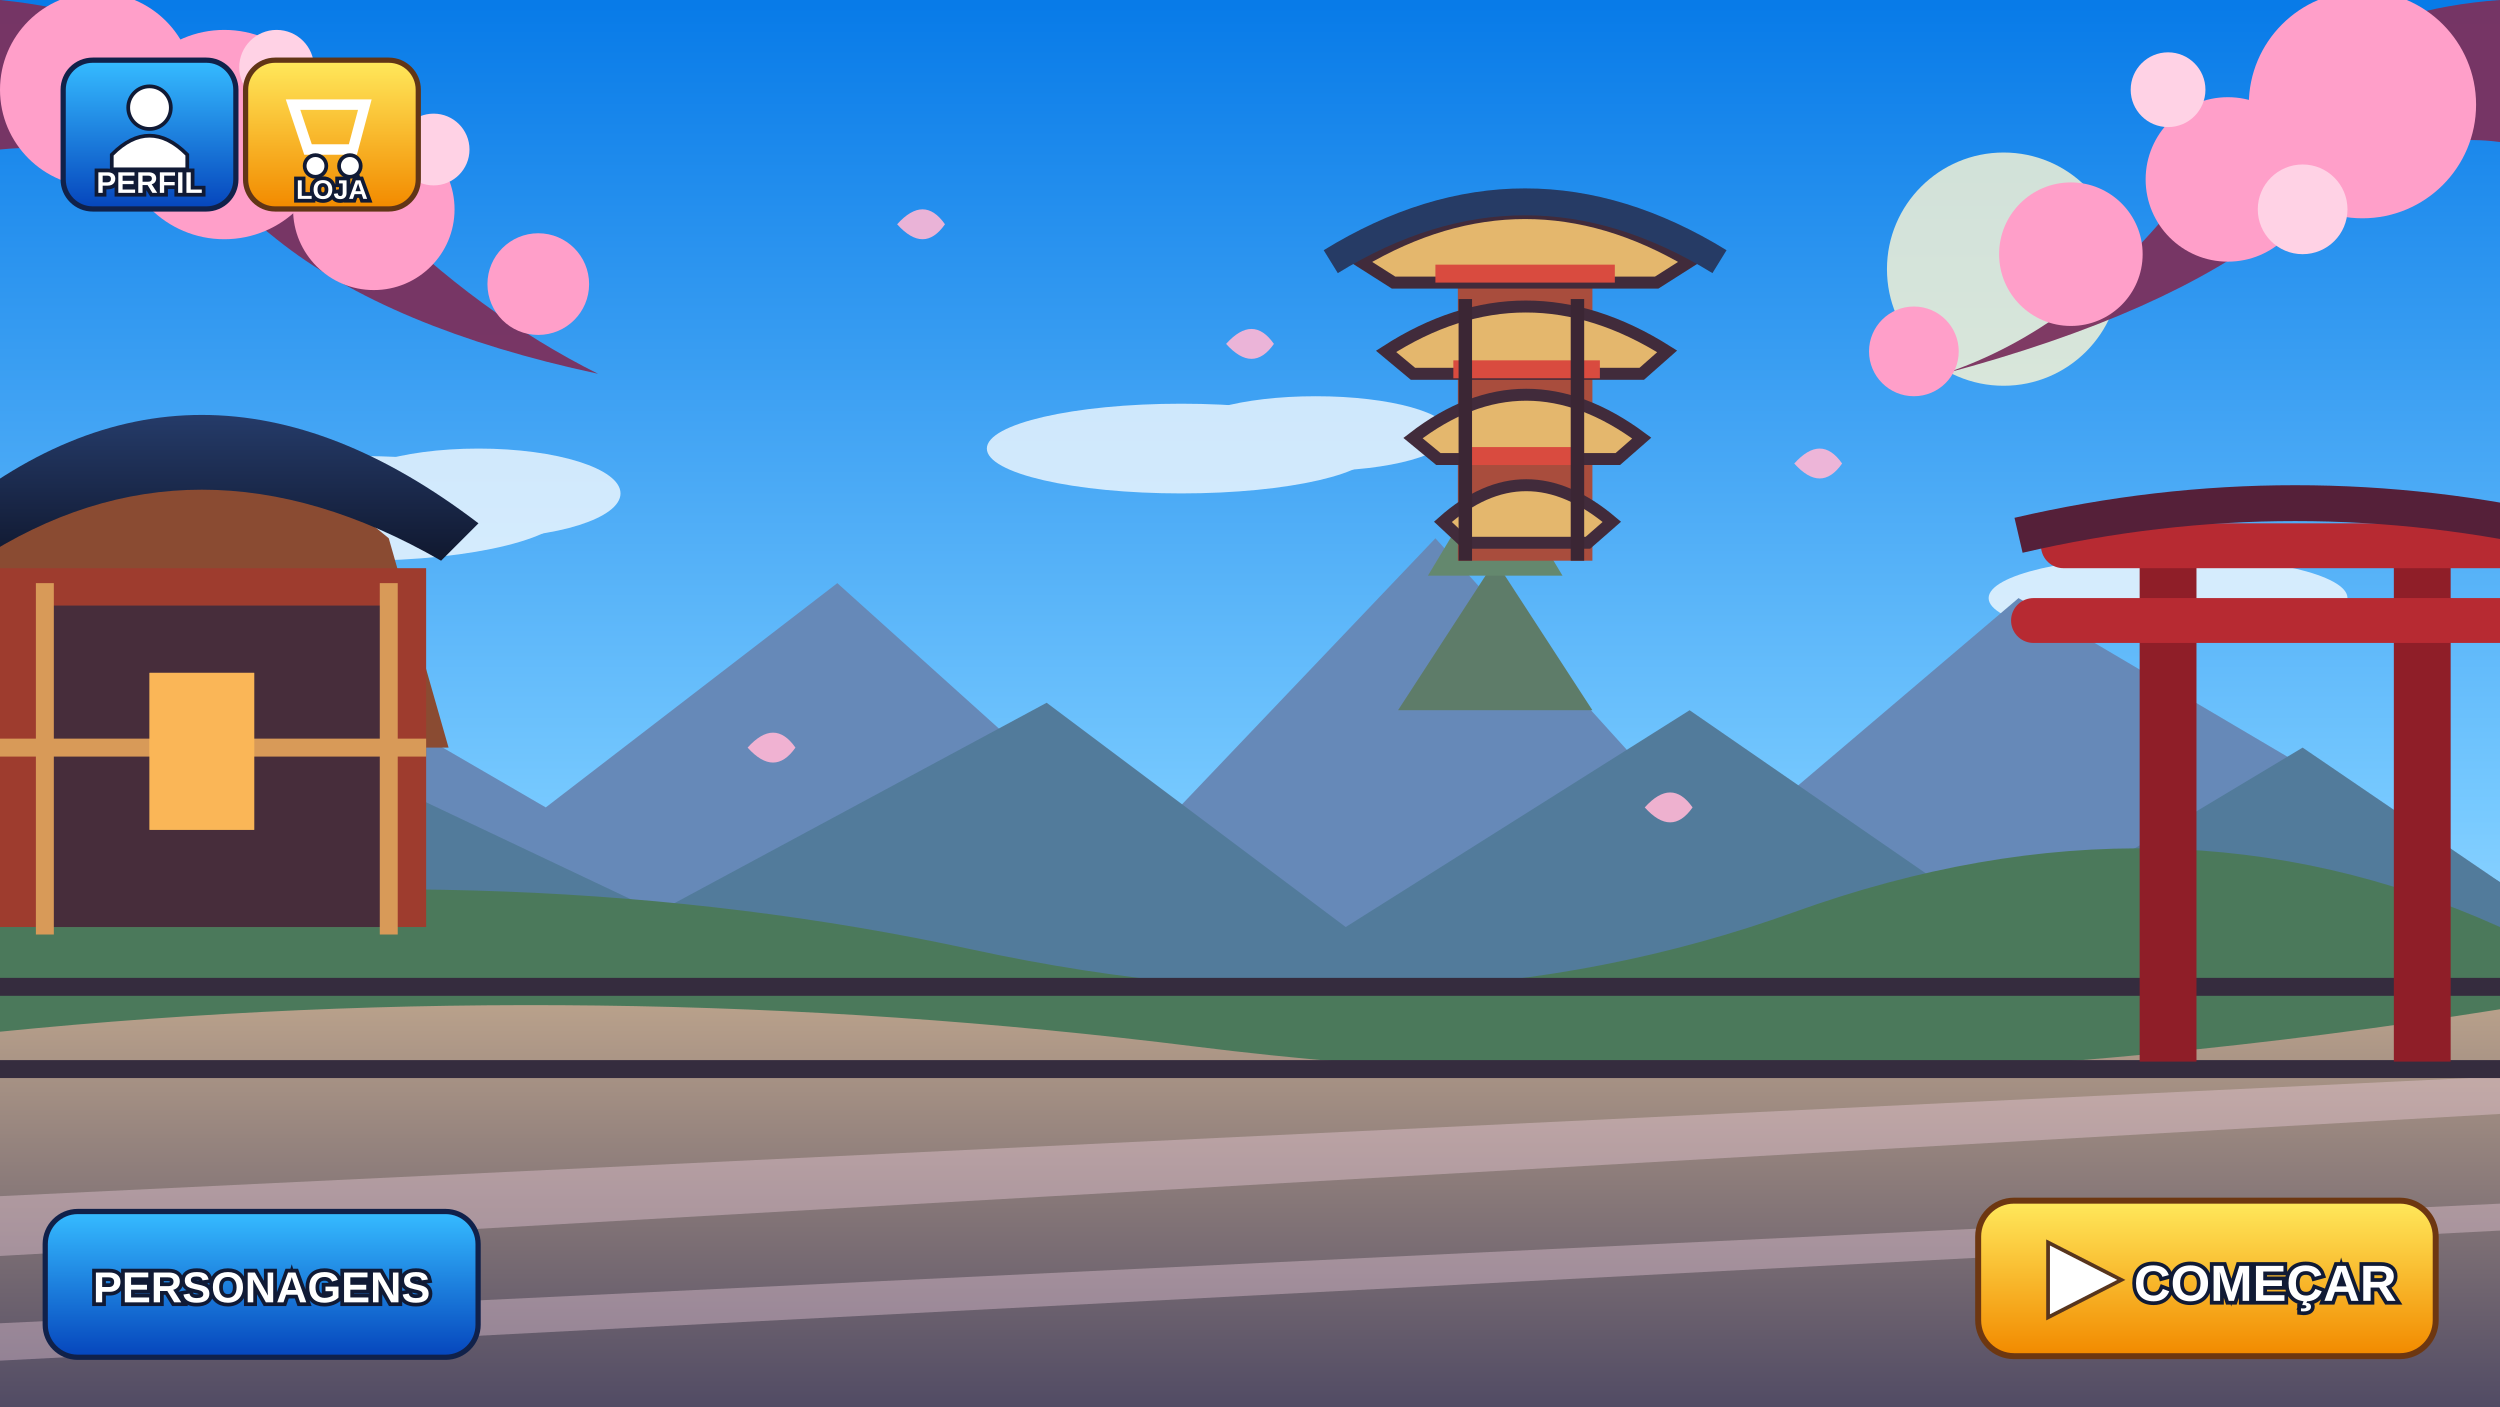
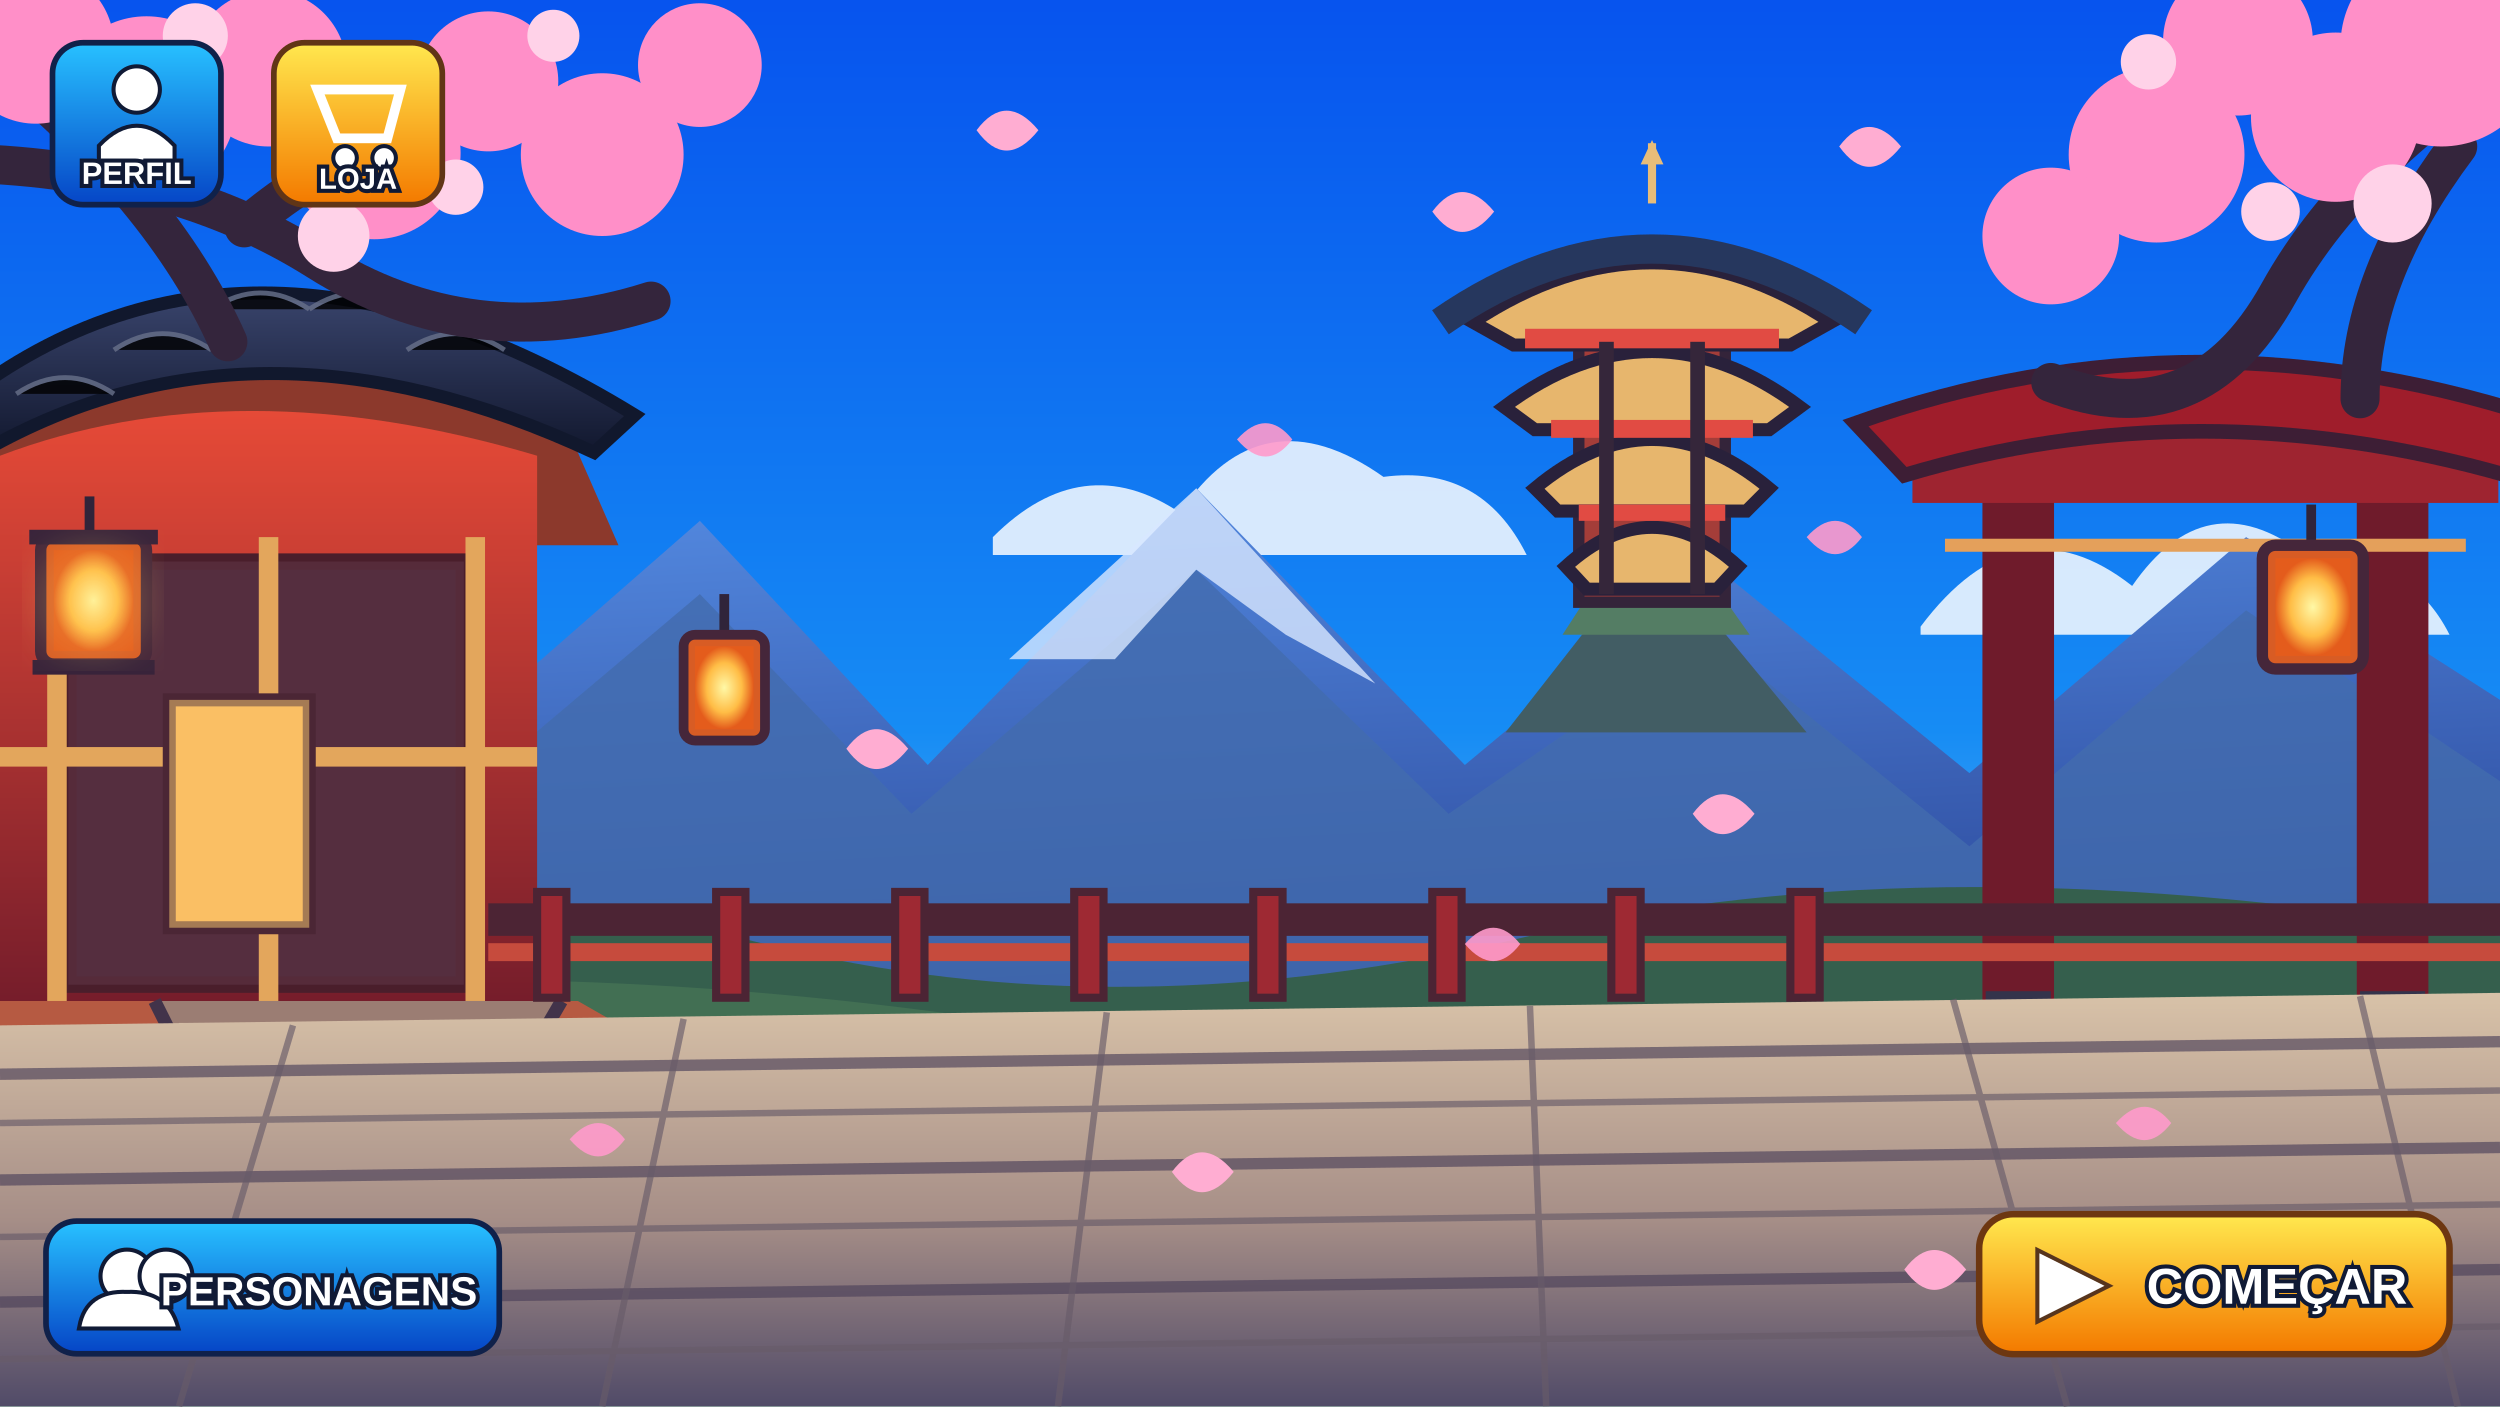
- <svg xmlns="http://www.w3.org/2000/svg" width="1672" height="941" viewBox="0 0 1672 941">
+ <svg xmlns="http://www.w3.org/2000/svg" width="1536" height="864" viewBox="0 0 1536 864">
  <defs>
    <linearGradient id="sky" x2="0" y2="1">
-       <stop stop-color="#087be8" />
-       <stop offset=".58" stop-color="#78caff" />
-       <stop offset="1" stop-color="#e5f5ff" />
-     </linearGradient>
-     <linearGradient id="ground" x2="0" y2="1">
-       <stop stop-color="#b9a18b" />
-       <stop offset="1" stop-color="#514b64" />
+       <stop stop-color="#0754ee" />
+       <stop offset=".52" stop-color="#168cf4" />
+       <stop offset="1" stop-color="#d9edff" />
+     </linearGradient>
+     <linearGradient id="mount" x2=".2" y2="1">
+       <stop stop-color="#568ee5" />
+       <stop offset="1" stop-color="#263f91" />
+     </linearGradient>
+     <linearGradient id="stone" x2="0" y2="1">
+       <stop stop-color="#d8c2a8" />
+       <stop offset=".55" stop-color="#a68e87" />
+       <stop offset="1" stop-color="#514b68" />
+     </linearGradient>
+     <linearGradient id="roof" x2="0" y2="1">
+       <stop stop-color="#39446c" />
+       <stop offset="1" stop-color="#11172d" />
+     </linearGradient>
+     <linearGradient id="wood" x2="0" y2="1">
+       <stop stop-color="#e64a37" />
+       <stop offset="1" stop-color="#761d2b" />
+     </linearGradient>
+     <linearGradient id="gold" x2="0" y2="1">
+       <stop stop-color="#fff1a0" />
+       <stop offset="1" stop-color="#ff9c28" />
    </linearGradient>
    <linearGradient id="blue" x2="0" y2="1">
-       <stop stop-color="#35baff" />
-       <stop offset="1" stop-color="#0647bd" />
-     </linearGradient>
-     <linearGradient id="gold" x2="0" y2="1">
-       <stop stop-color="#ffe75a" />
-       <stop offset="1" stop-color="#f28b00" />
-     </linearGradient>
-     <linearGradient id="roof" x2="0" y2="1">
-       <stop stop-color="#253b69" />
-       <stop offset="1" stop-color="#10182f" />
-     </linearGradient>
+       <stop stop-color="#27bfff" />
+       <stop offset="1" stop-color="#0647c7" />
+     </linearGradient>
+     <linearGradient id="orange" x2="0" y2="1">
+       <stop stop-color="#ffe64d" />
+       <stop offset="1" stop-color="#f47b00" />
+     </linearGradient>
+     <radialGradient id="lantern">
+       <stop stop-color="#fff8a6" />
+       <stop offset=".6" stop-color="#ffbd46" />
+       <stop offset="1" stop-color="#e45c1c" />
+     </radialGradient>
+     <filter id="glow">
+       <feGaussianBlur stdDeviation="12" />
+     </filter>
    <filter id="shadow">
-       <feGaussianBlur stdDeviation="8" />
+       <feGaussianBlur stdDeviation="5" />
    </filter>
  </defs>
-   <rect width="1672" height="941" fill="url(#sky)" />
-   <circle cx="1340" cy="180" r="78" fill="#fff7d4" opacity=".8" />
-   <g fill="#fff" opacity=".75">
-     <ellipse cx="240" cy="340" rx="140" ry="35" />
-     <ellipse cx="320" cy="330" rx="95" ry="30" />
-     <ellipse cx="790" cy="300" rx="130" ry="30" />
-     <ellipse cx="880" cy="290" rx="90" ry="25" />
-     <ellipse cx="1450" cy="400" rx="120" ry="28" />
-   </g>
-   <path d="M0 620 210 450 365 540 560 390 760 570 960 360 1150 570 1350 400 1672 590V760H0Z" fill="#6689b8" />
-   <path d="M0 650 250 520 440 610 700 470 900 620 1130 475 1340 620 1540 500 1672 590V790H0Z" fill="#527b9b" />
-   <path d="M0 610 Q350 570 650 635T1200 610T1672 620V941H0Z" fill="#4b795b" />
-   <path d="M0 690 Q400 650 800 700T1672 675V941H0Z" fill="url(#ground)" />
-   <g opacity=".35" fill="#f9d8e8">
-     <path d="M0 800 1672 720v25L0 840Z" />
-     <path d="M0 885 1672 805v18L0 910Z" />
-   </g>
-   <g stroke="#352c3e" stroke-width="12" fill="none">
-     <path d="M0 660H1672" />
-     <path d="M0 715H1672" />
-   </g>
-   <g transform="translate(990 105)">
-     <path d="M-55 370 10 270 75 370Z" fill="#5e7c69" />
-     <path d="M-35 280 10 205 55 280Z" fill="#64886e" />
-     <rect x="-15" y="65" width="90" height="205" fill="#a94d3d" />
-     <g fill="#e4b76d" stroke="#412b3b" stroke-width="8">
-       <path d="M-80 70 Q30 5 140 70 L118 84H-58Z" />
-       <path d="M-63 130 Q30 70 125 130 L108 145H-45Z" />
-       <path d="M-45 188 Q30 130 108 188 L92 202H-28Z" />
-       <path d="M-25 244 Q30 195 88 244 L72 258H-10Z" />
-     </g>
-     <g fill="#d94b3f">
-       <rect x="-30" y="72" width="120" height="12" />
-       <rect x="-18" y="136" width="98" height="12" />
-       <rect x="-6" y="194" width="75" height="12" />
-     </g>
-     <path d="M-10 270V95M65 270V95" stroke="#3b2634" stroke-width="9" />
-     <path d="M-100 70Q30 -10 160 70" fill="none" stroke="#263b65" stroke-width="18" />
-   </g>
-   <g transform="translate(0 0)">
-     <path d="M0 350Q130 250 260 360L300 500H0Z" fill="#8a4b32" />
-     <path d="M-40 350Q130 205 320 350L295 375Q130 280 -15 375Z" fill="url(#roof)" />
-     <path d="M0 380H285V620H0Z" fill="#9e3c2e" />
-     <path d="M35 405H255V620H35Z" fill="#472d3b" />
-     <g stroke="#d89a58" stroke-width="12">
-       <path d="M30 390V625M260 390V625M0 500H285" />
-     </g>
-     <rect x="100" y="450" width="70" height="105" fill="#ffcb67" />
-     <path d="M100 450H170V555H100Z" fill="#f7a84c" opacity=".6" />
-   </g>
-   <g transform="translate(1450 350)">
-     <path d="M0 0V360M170 0V360" stroke="#8f1e28" stroke-width="38" />
-     <path d="M-70 15H240M-90 65H260" stroke="#b72a32" stroke-width="30" stroke-linecap="round" />
-     <path d="M-100 8Q85 -35 270 8" fill="none" stroke="#552039" stroke-width="24" />
-   </g>
-   <g fill="#7b315e" opacity=".95">
-     <path d="M0 0Q150 15 250 140Q320 210 400 250Q260 220 185 160Q100 90 0 100Z" />
-     <path d="M1672 0Q1530 10 1460 130Q1390 220 1300 250Q1450 210 1525 150Q1600 85 1672 95Z" />
-   </g>
-   <g fill="#ff9fc9">
-     <circle cx="65" cy="60" r="65" />
-     <circle cx="150" cy="90" r="70" />
-     <circle cx="250" cy="140" r="54" />
-     <circle cx="1580" cy="70" r="76" />
-     <circle cx="1490" cy="120" r="55" />
-     <circle cx="1385" cy="170" r="48" />
-     <circle cx="360" cy="190" r="34" />
-     <circle cx="1280" cy="235" r="30" />
-   </g>
-   <g fill="#ffd2e5">
-     <circle cx="75" cy="110" r="28" />
-     <circle cx="185" cy="45" r="25" />
-     <circle cx="290" cy="100" r="24" />
-     <circle cx="1540" cy="140" r="30" />
-     <circle cx="1450" cy="60" r="25" />
-   </g>
-   <g fill="#ffb7d5" opacity=".9">
-     <path d="M600 150q18 -20 32 0q-14 20 -32 0" />
-     <path d="M820 230q18 -20 32 0q-14 20 -32 0" />
-     <path d="M1200 310q18 -20 32 0q-14 20 -32 0" />
-     <path d="M500 500q18 -20 32 0q-14 20 -32 0" />
-     <path d="M1100 540q18 -20 32 0q-14 20 -32 0" />
+   <rect width="1536" height="864" fill="url(#sky)" />
+   <g fill="#fff" opacity=".83">
+     <path d="M0 350q70-70 145-20 40-65 105-20 60 0 75 55H0Z" />
+     <path d="M610 330q55-55 115-15 50-75 125-22 60-8 88 48H610Z" />
+     <path d="M1180 385q60-80 130-25 45-65 105-20 65 0 90 50H1180Z" />
+   </g>
+   <path d="M0 510 160 410 270 460 430 320 570 470 735 300 900 470 1050 345 1210 475 1380 330 1536 430V690H0Z" fill="url(#mount)" />
+   <path d="M0 535 160 455 270 500 430 365 560 500 735 350 890 500 1050 390 1210 520 1380 375 1536 480V700H0Z" fill="#426cae" opacity=".8" />
+   <path d="M620 405 735 300 845 420 790 390 735 350 685 405Z" fill="#d8e7ff" opacity=".8" />
+   <path d="M0 570q250-45 470 10t470-5 596 0V864H0Z" fill="#355f4d" />
+   <path d="M0 620q300-40 620 8t916-5V864H0Z" fill="#426f53" />
+   <g transform="translate(1015 120)">
+     <path d="M-90 330 0 215 95 330Z" fill="#425d64" />
+     <path d="M-55 270 0 185 60 270Z" fill="#547d64" />
+     <rect x="-45" y="70" width="90" height="180" fill="#a43d39" stroke="#34243a" stroke-width="7" />
+     <g fill="#e7b66d" stroke="#29213b" stroke-width="8">
+       <path d="M-110 78Q0 5 110 78L85 92H-85Z" />
+       <path d="M-91 130Q0 62 91 130L72 144H-72Z" />
+       <path d="M-72 180Q0 120 72 180L58 194H-58Z" />
+       <path d="M-53 228Q0 180 53 228L40 242H-40Z" />
+     </g>
+     <g fill="#e14b43">
+       <rect x="-78" y="82" width="156" height="12" />
+       <rect x="-62" y="138" width="124" height="11" />
+       <rect x="-45" y="190" width="90" height="10" />
+     </g>
+     <path d="M-28 245V90M28 245V90" stroke="#35263a" stroke-width="9" />
+     <path d="M-130 78Q0-12 130 78" fill="none" stroke="#26375e" stroke-width="18" />
+     <path d="M0 5V-32" stroke="#e8bd79" stroke-width="5" />
+     <path d="M0-34l-7 15h14Z" fill="#e8bd79" />
+   </g>
+   <g>
+     <path d="M0 255Q150 115 345 255L380 335H0Z" fill="#8c392c" />
+     <path d="M-35 255Q145 105 390 255L365 278Q155 180-15 280Z" fill="url(#roof)" stroke="#11182d" stroke-width="8" />
+     <path d="M0 280Q145 225 330 280V615H0Z" fill="url(#wood)" />
+     <path d="M42 345H285V605H42Z" fill="#48283b" stroke="#4a1e2b" stroke-width="10" />
+     <path d="M42 345H285V605H42Z" fill="#5b3040" opacity=".7" />
+     <g stroke="#e3a65c" stroke-width="12" fill="none">
+       <path d="M35 330V615M292 330V615M0 465H330M165 330V615" />
+     </g>
+     <rect x="104" y="430" width="86" height="140" fill="#f5ae54" stroke="#4b2635" stroke-width="8" />
+     <path d="M104 430H190V570H104Z" fill="#ffcf73" opacity=".5" />
+     <path d="M0 615H355L390 635H0Z" fill="#b65a42" />
+     <path d="M95 615 125 675H310L345 615" fill="#9b7d73" stroke="#42334a" stroke-width="8" />
+     <path d="M110 632H330M125 650H340M145 668H350" stroke="#ead1ae" stroke-width="7" />
+     <g stroke="#68708a" stroke-width="3" opacity=".8">
+       <path d="M10 242q30-20 60 0M70 215q30-20 60 0M130 190q30-20 60 0M190 190q30-20 60 0M250 215q30-20 60 0" />
+     </g>
+   </g>
+   <g transform="translate(1240 230)">
+     <path d="M0 65V390M230 65V390" stroke="#6f1b2b" stroke-width="44" />
+     <path d="M-45 105H275" stroke="#e4a05b" stroke-width="8" />
+     <path d="M-65 55H295" stroke="#9e2430" stroke-width="48" />
+     <path d="M-100 30Q110-45 330 30L300 62Q110 8-70 62Z" fill="#9f1d2b" stroke="#3d1e35" stroke-width="9" />
+     <path d="M-20 390H20M210 390H250" stroke="#34334b" stroke-width="22" />
+   </g>
+   <path d="M300 565H1536" stroke="#4c2434" stroke-width="20" />
+   <path d="M300 585H1536" stroke="#c64b3d" stroke-width="11" />
+   <g fill="#9e2933" stroke="#4c2434" stroke-width="5">
+     <rect x="330" y="548" width="18" height="65" />
+     <rect x="440" y="548" width="18" height="65" />
+     <rect x="550" y="548" width="18" height="65" />
+     <rect x="660" y="548" width="18" height="65" />
+     <rect x="770" y="548" width="18" height="65" />
+     <rect x="880" y="548" width="18" height="65" />
+     <rect x="990" y="548" width="18" height="65" />
+     <rect x="1100" y="548" width="18" height="65" />
+   </g>
+   <g>
+     <g transform="translate(25 330)">
+       <path d="M30-25V0" stroke="#30243a" stroke-width="6" />
+       <rect x="0" y="0" width="65" height="78" rx="8" fill="#d85c24" stroke="#45263a" stroke-width="7" />
+       <rect x="8" y="8" width="49" height="62" fill="url(#lantern)" />
+       <path d="M-7 0H72M-5 80H70" stroke="#38233a" stroke-width="9" />
+       <circle cx="32" cy="39" r="36" fill="#ffd66b" opacity=".22" filter="url(#glow)" />
+     </g>
+     <g transform="translate(420 390)">
+       <path d="M25-25V0" stroke="#30243a" stroke-width="6" />
+       <rect x="0" y="0" width="50" height="65" rx="7" fill="#d85c24" stroke="#45263a" stroke-width="6" />
+       <rect x="7" y="7" width="36" height="51" fill="url(#lantern)" />
+     </g>
+     <g transform="translate(1390 335)">
+       <path d="M30-25V0" stroke="#30243a" stroke-width="6" />
+       <rect x="0" y="0" width="62" height="76" rx="8" fill="#d85c24" stroke="#45263a" stroke-width="7" />
+       <rect x="8" y="8" width="46" height="60" fill="url(#lantern)" />
+     </g>
+   </g>
+   <path d="M0 630 1536 610V864H0Z" fill="url(#stone)" />
+   <path d="M0 660 1536 640M0 725 1536 705M0 800 1536 780" stroke="#4c4059" stroke-width="7" opacity=".65" />
+   <g stroke="#675b69" stroke-width="4" opacity=".65">
+     <path d="M180 630 110 864M420 626 370 864M680 622 650 864M940 618 950 864M1200 614 1270 864M1450 612 1510 864" />
+     <path d="M0 690 1536 670M0 760 1536 740M0 835 1536 815" />
+   </g>
+   <g fill="none" stroke="#34253c" stroke-width="24" stroke-linecap="round">
+     <path d="M-40 100Q100 100 195 160T400 185" />
+     <path d="M-5 35Q100 120 140 210M150 140Q220 80 320 60" />
+     <path d="M1570 20Q1450 90 1400 180T1260 235" />
+     <path d="M1510 90Q1450 170 1450 245" />
+   </g>
+   <g fill="#ff8fc8">
+     <circle cx="22" cy="28" r="48" />
+     <circle cx="90" cy="65" r="55" />
+     <circle cx="165" cy="42" r="48" />
+     <circle cx="230" cy="94" r="53" />
+     <circle cx="300" cy="50" r="43" />
+     <circle cx="370" cy="95" r="50" />
+     <circle cx="430" cy="40" r="38" />
+     <circle cx="1500" cy="28" r="62" />
+     <circle cx="1435" cy="72" r="52" />
+     <circle cx="1375" cy="25" r="46" />
+     <circle cx="1325" cy="95" r="54" />
+     <circle cx="1260" cy="145" r="42" />
+   </g>
+   <g fill="#ffd2e8">
+     <circle cx="55" cy="100" r="18" />
+     <circle cx="120" cy="22" r="20" />
+     <circle cx="205" cy="145" r="22" />
+     <circle cx="280" cy="115" r="17" />
+     <circle cx="340" cy="22" r="16" />
+     <circle cx="1470" cy="125" r="24" />
+     <circle cx="1395" cy="130" r="18" />
+     <circle cx="1320" cy="38" r="17" />
+   </g>
+   <g fill="#ffadd2">
+     <path d="M600 80q18-24 38 0-20 25-38 0" />
+     <path d="M880 130q18-24 38 0-20 25-38 0" />
+     <path d="M1130 90q18-24 38 0-20 25-38 0" />
+     <path d="M520 460q18-24 38 0-20 25-38 0" />
+     <path d="M1040 500q18-24 38 0-20 25-38 0" />
+     <path d="M720 720q18-24 38 0-20 25-38 0" />
+     <path d="M1170 780q18-24 38 0-20 25-38 0" />
+   </g>
+   <g fill="#ff9acb" opacity=".9">
+     <path d="M760 270q18-20 34 0-16 21-34 0" />
+     <path d="M1110 330q18-20 34 0-16 21-34 0" />
+     <path d="M900 580q18-20 34 0-16 21-34 0" />
+     <path d="M350 700q18-20 34 0-16 21-34 0" />
+     <path d="M1300 690q18-20 34 0-16 21-34 0" />
  </g>
  <g font-family="Arial,sans-serif" font-weight="900" text-anchor="middle" stroke="#101a35" stroke-width="5" paint-order="stroke">
-     <g transform="translate(44 42)">
-       <rect width="112" height="96" rx="18" fill="url(#blue)" stroke="#10214a" stroke-width="7" />
-       <circle cx="56" cy="30" r="13" fill="#fff" />
-       <path d="M32 62Q56 38 80 62V70H32Z" fill="#fff" />
-       <text x="56" y="87" font-size="20" fill="#fff">PERFIL</text>
-     </g>
-     <g transform="translate(166 42)">
-       <rect width="112" height="96" rx="18" fill="url(#gold)" stroke="#613516" stroke-width="7" />
-       <path d="M30 28H78L70 58H40Z" fill="none" stroke="#fff" stroke-width="7" />
-       <circle cx="45" cy="69" r="6" fill="#fff" />
-       <circle cx="68" cy="69" r="6" fill="#fff" />
-       <text x="56" y="91" font-size="18" fill="#fff">LOJA</text>
-     </g>
-     <g transform="translate(32 812)">
-       <rect width="286" height="94" rx="20" fill="url(#blue)" stroke="#10214a" stroke-width="7" />
-       <text x="143" y="59" font-size="29" fill="#fff">PERSONAGENS</text>
-     </g>
-     <g transform="translate(1325 805)">
-       <rect width="302" height="100" rx="22" fill="url(#gold)" stroke="#6d3711" stroke-width="8" />
-       <path d="M46 28V74L91 51Z" fill="#fff" stroke="#57351d" stroke-width="5" />
-       <text x="190" y="65" font-size="34" fill="#fff">COMEÇAR</text>
+     <g transform="translate(34 28)">
+       <rect width="100" height="96" rx="17" fill="url(#blue)" stroke="#10214a" stroke-width="7" />
+       <circle cx="50" cy="27" r="13" fill="#fff" />
+       <path d="M28 62Q50 39 72 62V70H28Z" fill="#fff" />
+       <text x="50" y="85" font-size="19" fill="#fff">PERFIL</text>
+     </g>
+     <g transform="translate(170 28)">
+       <rect width="100" height="96" rx="17" fill="url(#orange)" stroke="#613516" stroke-width="7" />
+       <path d="M25 27H76L68 57H37Z" fill="none" stroke="#fff" stroke-width="6" />
+       <circle cx="42" cy="69" r="6" fill="#fff" />
+       <circle cx="66" cy="69" r="6" fill="#fff" />
+       <text x="50" y="88" font-size="18" fill="#fff">LOJA</text>
+     </g>
+     <g transform="translate(30 752)">
+       <rect width="275" height="78" rx="17" fill="url(#blue)" stroke="#10214a" stroke-width="7" />
+       <circle cx="48" cy="32" r="15" fill="#fff" />
+       <circle cx="72" cy="32" r="15" fill="#fff" />
+       <path d="M20 63Q24 42 48 43Q72 42 78 63Z" fill="#fff" />
+       <text x="166" y="50" font-size="25" fill="#fff">PERSONAGENS</text>
+     </g>
+     <g transform="translate(1218 748)">
+       <rect width="285" height="82" rx="19" fill="url(#orange)" stroke="#6d3711" stroke-width="8" />
+       <path d="M35 22V62L75 42Z" fill="#fff" stroke="#57351d" stroke-width="5" />
+       <text x="181" y="53" font-size="31" fill="#fff">COMEÇAR</text>
    </g>
  </g>
</svg>
